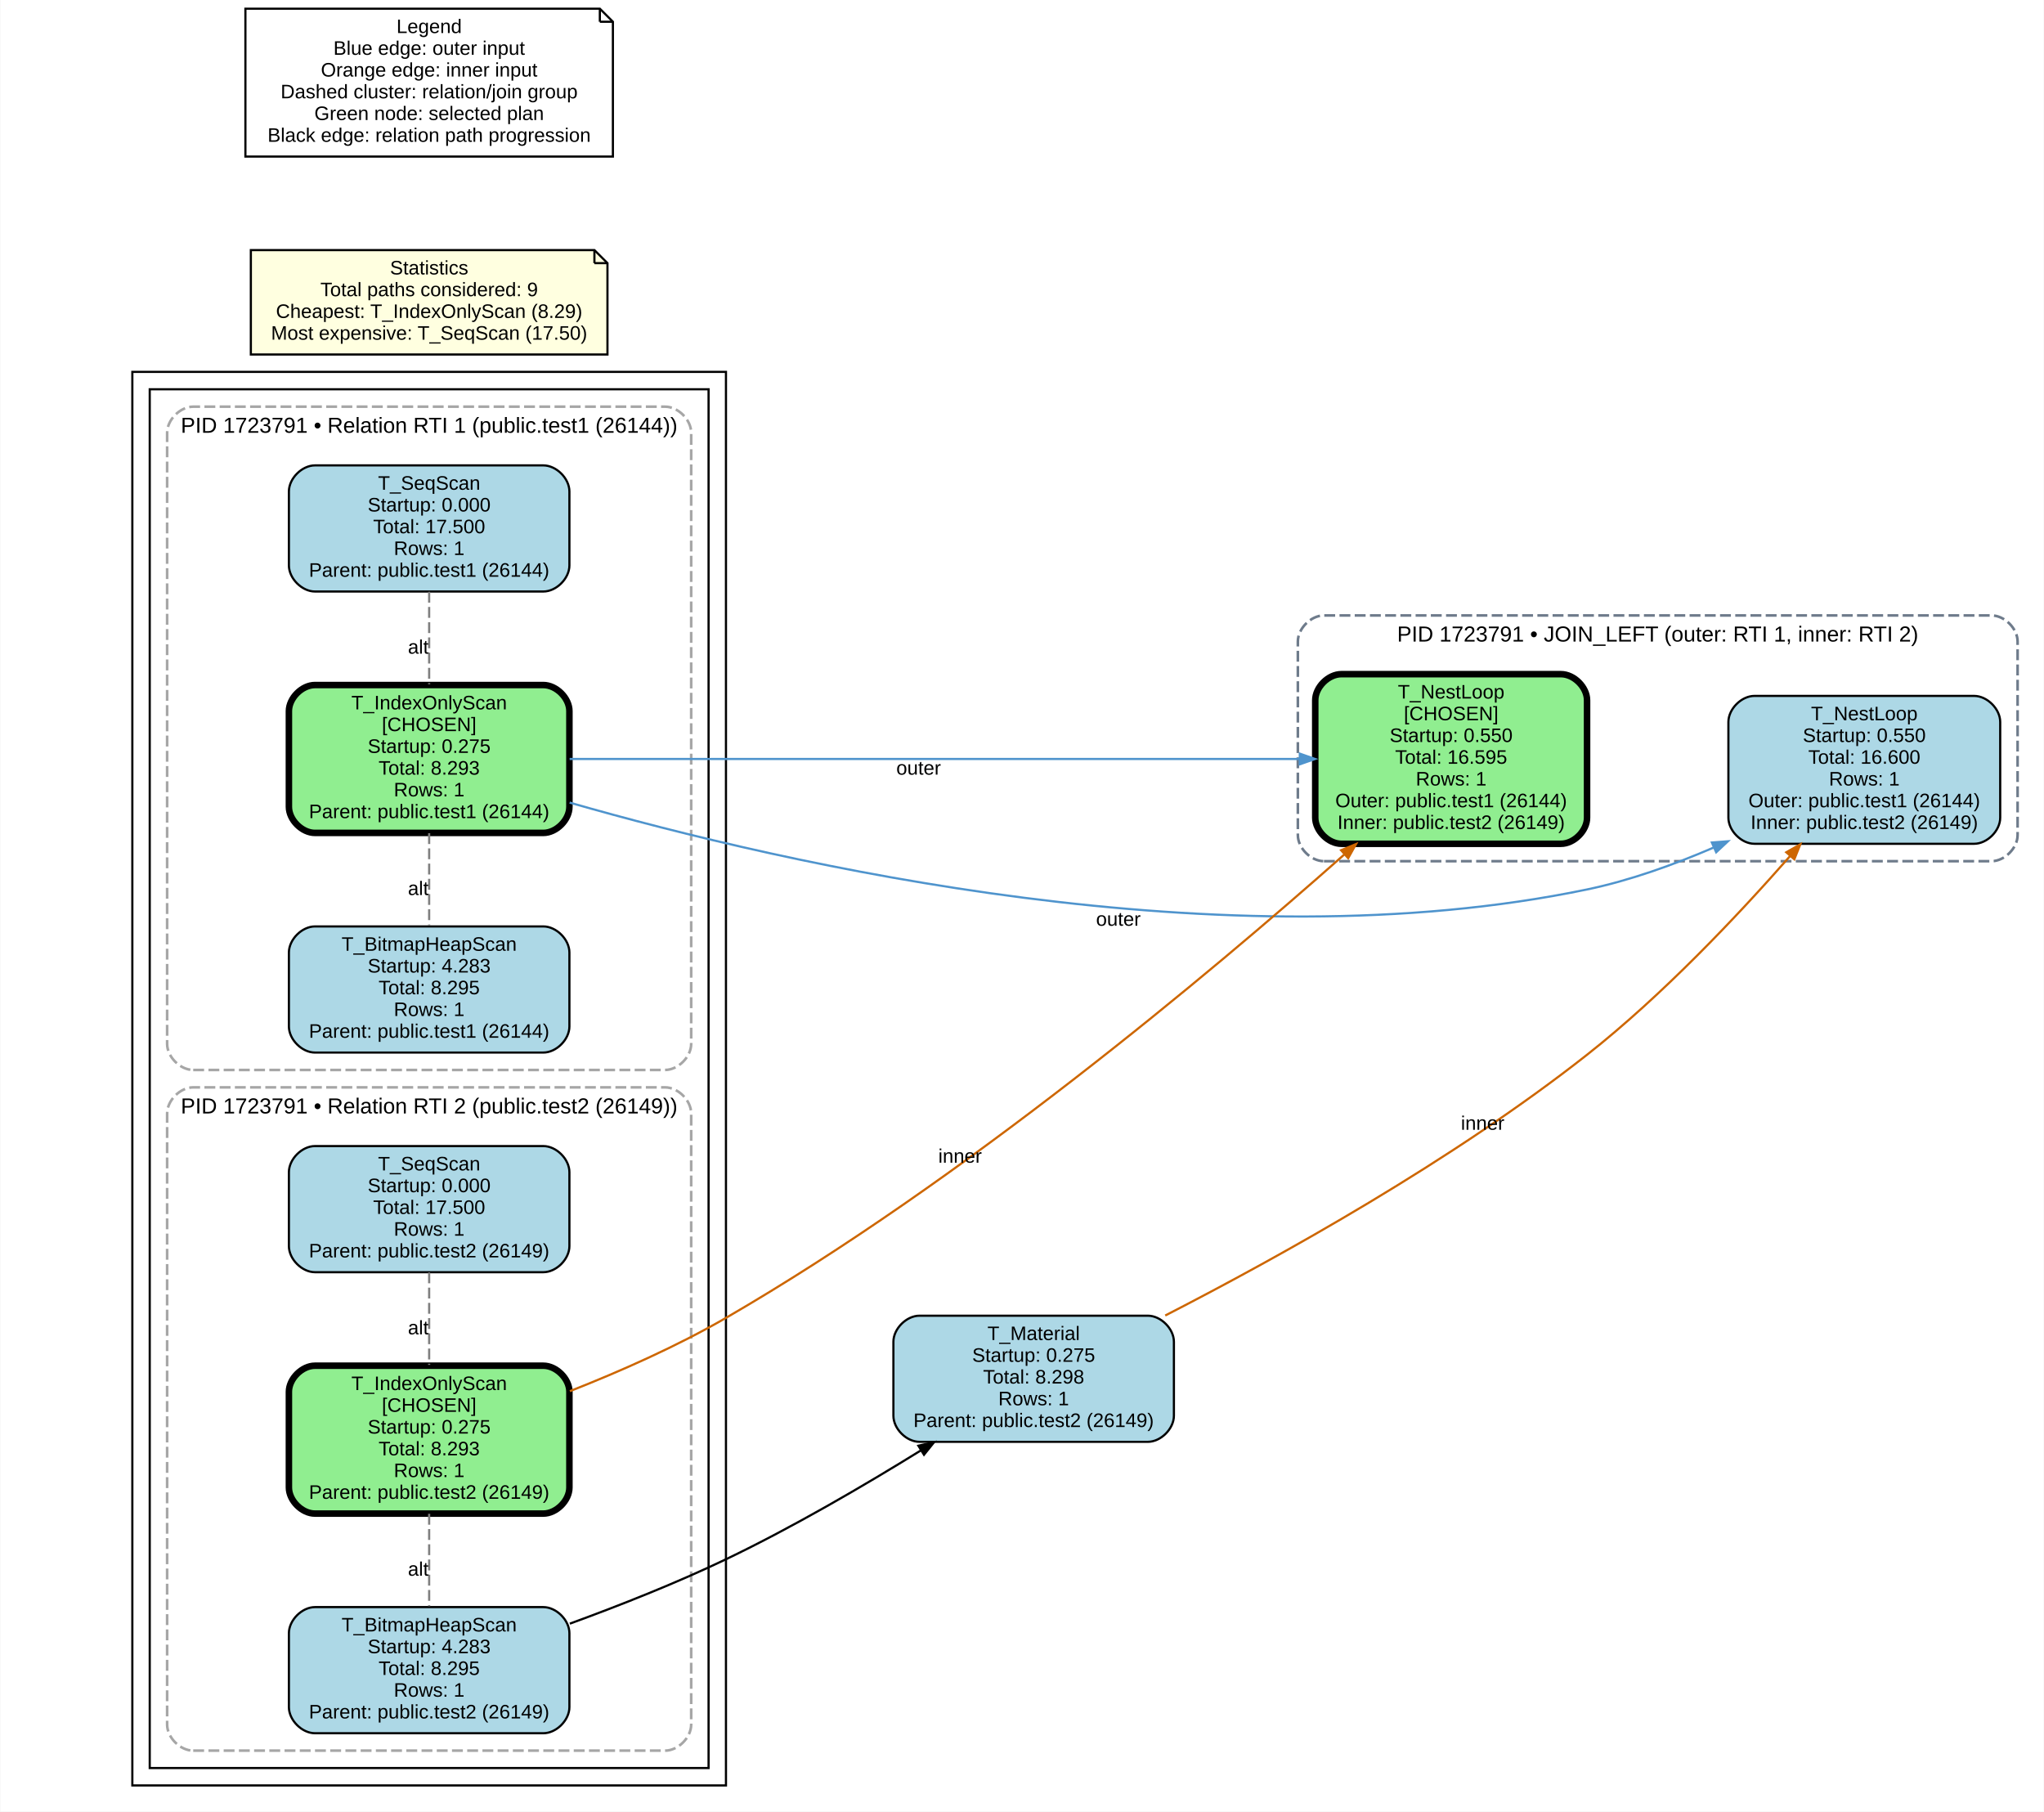
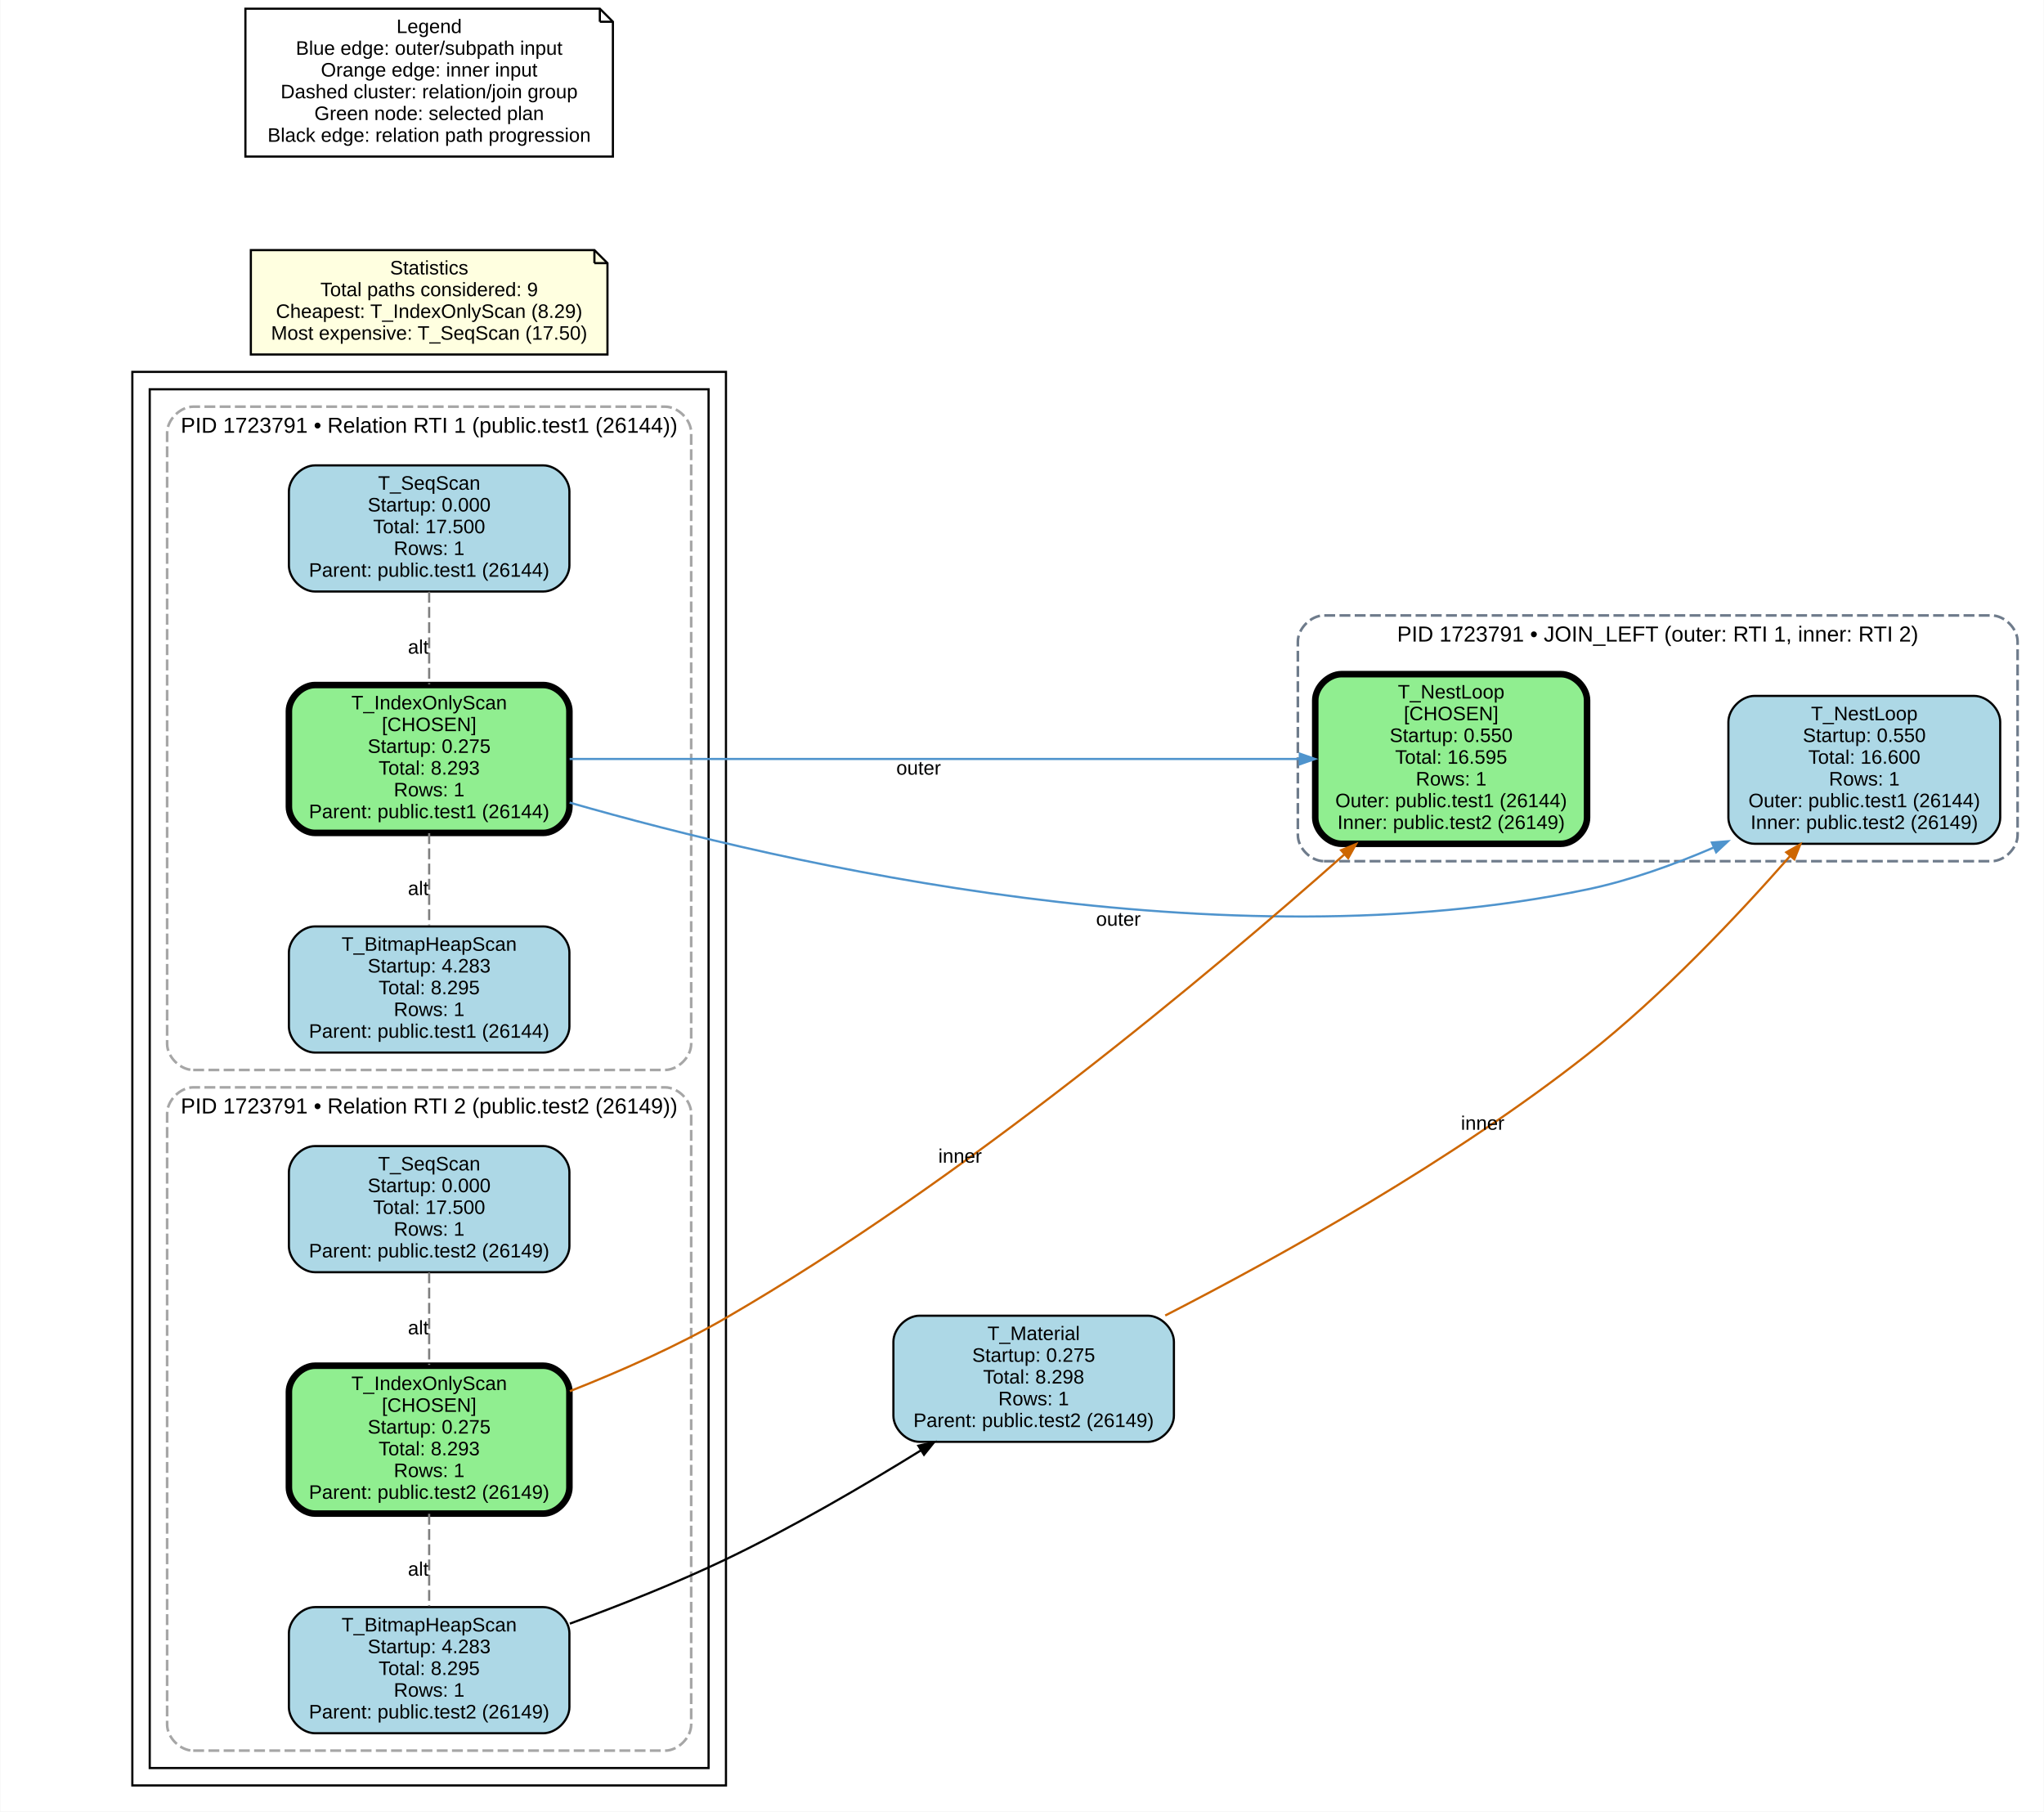
<svg xmlns="http://www.w3.org/2000/svg" width="940pt" height="833pt" viewBox="0.00 0.00 939.72 833.00">
  <g id="graph0" class="graph" transform="scale(1 1) rotate(0) translate(4 829)">
    <polygon fill="white" stroke="transparent" points="-4,4 -4,-829 935.72,-829 935.72,4 -4,4" />
    <g id="clust1" class="cluster">
      <polygon fill="none" stroke="black" points="56.72,-8 56.72,-658 329.72,-658 329.72,-8 56.72,-8" />
    </g>
    <g id="clust2" class="cluster">
      <polygon fill="none" stroke="black" points="64.72,-16 64.72,-650 321.72,-650 321.72,-16 64.72,-16" />
    </g>
    <g id="clust3" class="cluster">
      <path fill="none" stroke="#a6a6a6" stroke-width="1.2" stroke-dasharray="5,2" d="M84.72,-337C84.72,-337 301.72,-337 301.72,-337 307.72,-337 313.72,-343 313.72,-349 313.72,-349 313.72,-630 313.72,-630 313.72,-636 307.72,-642 301.72,-642 301.72,-642 84.72,-642 84.72,-642 78.72,-642 72.72,-636 72.72,-630 72.72,-630 72.72,-349 72.72,-349 72.72,-343 78.72,-337 84.72,-337" />
      <text text-anchor="middle" x="193.22" y="-630" font-family="Arial" font-size="10.00">PID 1723791 • Relation RTI 1 (public.test1 (26144))</text>
    </g>
    <g id="clust4" class="cluster">
      <path fill="none" stroke="#a6a6a6" stroke-width="1.2" stroke-dasharray="5,2" d="M84.72,-24C84.72,-24 301.72,-24 301.72,-24 307.72,-24 313.72,-30 313.72,-36 313.72,-36 313.72,-317 313.72,-317 313.72,-323 307.72,-329 301.72,-329 301.72,-329 84.72,-329 84.72,-329 78.72,-329 72.72,-323 72.72,-317 72.72,-317 72.72,-36 72.72,-36 72.72,-30 78.72,-24 84.72,-24" />
      <text text-anchor="middle" x="193.22" y="-317" font-family="Arial" font-size="10.00">PID 1723791 • Relation RTI 2 (public.test2 (26149))</text>
    </g>
    <g id="clust5" class="cluster">
      <path fill="none" stroke="#6e7b8b" stroke-width="1.2" stroke-dasharray="5,2" d="M604.72,-433C604.72,-433 911.72,-433 911.72,-433 917.72,-433 923.72,-439 923.72,-445 923.72,-445 923.72,-534 923.72,-534 923.72,-540 917.72,-546 911.72,-546 911.72,-546 604.72,-546 604.72,-546 598.72,-546 592.72,-540 592.72,-534 592.72,-534 592.72,-445 592.72,-445 592.72,-439 598.72,-433 604.72,-433" />
      <text text-anchor="middle" x="758.22" y="-534" font-family="Arial" font-size="10.00">PID 1723791 • JOIN_LEFT (outer: RTI 1, inner: RTI 2)</text>
    </g>
    <g id="node1" class="node">
      <path fill="lightblue" stroke="black" d="M245.72,-615C245.72,-615 140.72,-615 140.72,-615 134.72,-615 128.72,-609 128.72,-603 128.72,-603 128.72,-569 128.72,-569 128.72,-563 134.72,-557 140.72,-557 140.72,-557 245.72,-557 245.72,-557 251.72,-557 257.72,-563 257.72,-569 257.72,-569 257.72,-603 257.72,-603 257.72,-609 251.72,-615 245.72,-615" />
      <text text-anchor="middle" x="193.22" y="-603.8" font-family="Arial" font-size="9.00">T_SeqScan</text>
      <text text-anchor="middle" x="193.22" y="-593.8" font-family="Arial" font-size="9.00">Startup: 0.000</text>
      <text text-anchor="middle" x="193.22" y="-583.8" font-family="Arial" font-size="9.00">Total: 17.500</text>
      <text text-anchor="middle" x="193.22" y="-573.8" font-family="Arial" font-size="9.00">Rows: 1</text>
      <text text-anchor="middle" x="193.22" y="-563.8" font-family="Arial" font-size="9.00">Parent: public.test1 (26144)</text>
    </g>
    <g id="node2" class="node">
      <path fill="lightgreen" stroke="black" stroke-width="3" d="M245.72,-514C245.72,-514 140.72,-514 140.72,-514 134.72,-514 128.72,-508 128.72,-502 128.72,-502 128.72,-458 128.72,-458 128.72,-452 134.72,-446 140.72,-446 140.72,-446 245.72,-446 245.72,-446 251.72,-446 257.72,-452 257.72,-458 257.72,-458 257.72,-502 257.72,-502 257.72,-508 251.72,-514 245.72,-514" />
      <text text-anchor="middle" x="193.22" y="-502.8" font-family="Arial" font-size="9.00">T_IndexOnlyScan</text>
      <text text-anchor="middle" x="193.22" y="-492.8" font-family="Arial" font-size="9.00">[CHOSEN]</text>
      <text text-anchor="middle" x="193.22" y="-482.8" font-family="Arial" font-size="9.00">Startup: 0.275</text>
      <text text-anchor="middle" x="193.22" y="-472.8" font-family="Arial" font-size="9.00">Total: 8.293</text>
      <text text-anchor="middle" x="193.22" y="-462.8" font-family="Arial" font-size="9.00">Rows: 1</text>
      <text text-anchor="middle" x="193.22" y="-452.8" font-family="Arial" font-size="9.00">Parent: public.test1 (26144)</text>
    </g>
    <g id="edge1" class="edge">
      <path fill="none" stroke="#7f7f7f" stroke-dasharray="5,2" d="M193.22,-556.9C193.22,-542.72 193.22,-528.54 193.22,-514.37" />
      <text text-anchor="middle" x="188.22" y="-528.43" font-family="Arial" font-size="9.00">alt</text>
    </g>
    <g id="node4" class="node">
      <path fill="lightblue" stroke="black" d="M245.72,-302C245.72,-302 140.72,-302 140.72,-302 134.72,-302 128.72,-296 128.72,-290 128.72,-290 128.72,-256 128.72,-256 128.72,-250 134.72,-244 140.72,-244 140.72,-244 245.72,-244 245.72,-244 251.72,-244 257.72,-250 257.72,-256 257.72,-256 257.72,-290 257.72,-290 257.72,-296 251.72,-302 245.72,-302" />
      <text text-anchor="middle" x="193.22" y="-290.8" font-family="Arial" font-size="9.00">T_SeqScan</text>
      <text text-anchor="middle" x="193.22" y="-280.8" font-family="Arial" font-size="9.00">Startup: 0.000</text>
      <text text-anchor="middle" x="193.22" y="-270.8" font-family="Arial" font-size="9.00">Total: 17.500</text>
      <text text-anchor="middle" x="193.22" y="-260.8" font-family="Arial" font-size="9.00">Rows: 1</text>
      <text text-anchor="middle" x="193.22" y="-250.8" font-family="Arial" font-size="9.00">Parent: public.test2 (26149)</text>
    </g>
    <g id="node3" class="node">
      <path fill="lightblue" stroke="black" d="M245.72,-403C245.72,-403 140.72,-403 140.72,-403 134.72,-403 128.72,-397 128.72,-391 128.72,-391 128.72,-357 128.72,-357 128.72,-351 134.72,-345 140.72,-345 140.72,-345 245.72,-345 245.72,-345 251.72,-345 257.72,-351 257.72,-357 257.72,-357 257.72,-391 257.72,-391 257.72,-397 251.72,-403 245.72,-403" />
      <text text-anchor="middle" x="193.22" y="-391.8" font-family="Arial" font-size="9.00">T_BitmapHeapScan</text>
      <text text-anchor="middle" x="193.22" y="-381.8" font-family="Arial" font-size="9.00">Startup: 4.283</text>
      <text text-anchor="middle" x="193.22" y="-371.8" font-family="Arial" font-size="9.00">Total: 8.295</text>
      <text text-anchor="middle" x="193.22" y="-361.8" font-family="Arial" font-size="9.00">Rows: 1</text>
      <text text-anchor="middle" x="193.22" y="-351.8" font-family="Arial" font-size="9.00">Parent: public.test1 (26144)</text>
    </g>
    <g id="edge2" class="edge">
      <path fill="none" stroke="#7f7f7f" stroke-dasharray="5,2" d="M193.22,-445.89C193.22,-431.73 193.22,-417.56 193.22,-403.4" />
      <text text-anchor="middle" x="188.22" y="-417.44" font-family="Arial" font-size="9.00">alt</text>
    </g>
    <g id="node5" class="node">
      <path fill="lightgreen" stroke="black" stroke-width="3" d="M245.72,-201C245.72,-201 140.72,-201 140.72,-201 134.72,-201 128.72,-195 128.72,-189 128.72,-189 128.72,-145 128.72,-145 128.72,-139 134.72,-133 140.72,-133 140.72,-133 245.72,-133 245.72,-133 251.72,-133 257.72,-139 257.72,-145 257.72,-145 257.72,-189 257.72,-189 257.72,-195 251.72,-201 245.72,-201" />
      <text text-anchor="middle" x="193.22" y="-189.8" font-family="Arial" font-size="9.00">T_IndexOnlyScan</text>
      <text text-anchor="middle" x="193.22" y="-179.8" font-family="Arial" font-size="9.00">[CHOSEN]</text>
      <text text-anchor="middle" x="193.22" y="-169.8" font-family="Arial" font-size="9.00">Startup: 0.275</text>
      <text text-anchor="middle" x="193.22" y="-159.8" font-family="Arial" font-size="9.00">Total: 8.293</text>
      <text text-anchor="middle" x="193.22" y="-149.8" font-family="Arial" font-size="9.00">Rows: 1</text>
      <text text-anchor="middle" x="193.22" y="-139.8" font-family="Arial" font-size="9.00">Parent: public.test2 (26149)</text>
    </g>
    <g id="node7" class="node">
      <path fill="lightgreen" stroke="black" stroke-width="3" d="M713.72,-519C713.72,-519 612.72,-519 612.72,-519 606.72,-519 600.72,-513 600.72,-507 600.72,-507 600.72,-453 600.72,-453 600.72,-447 606.72,-441 612.72,-441 612.72,-441 713.72,-441 713.72,-441 719.72,-441 725.72,-447 725.72,-453 725.72,-453 725.72,-507 725.72,-507 725.72,-513 719.72,-519 713.72,-519" />
      <text text-anchor="middle" x="663.22" y="-507.8" font-family="Arial" font-size="9.00">T_NestLoop</text>
      <text text-anchor="middle" x="663.22" y="-497.8" font-family="Arial" font-size="9.00">[CHOSEN]</text>
      <text text-anchor="middle" x="663.22" y="-487.8" font-family="Arial" font-size="9.00">Startup: 0.550</text>
      <text text-anchor="middle" x="663.22" y="-477.8" font-family="Arial" font-size="9.00">Total: 16.595</text>
      <text text-anchor="middle" x="663.22" y="-467.8" font-family="Arial" font-size="9.00">Rows: 1</text>
      <text text-anchor="middle" x="663.22" y="-457.8" font-family="Arial" font-size="9.00">Outer: public.test1 (26144)</text>
      <text text-anchor="middle" x="663.22" y="-447.8" font-family="Arial" font-size="9.00">Inner: public.test2 (26149)</text>
    </g>
    <g id="edge6" class="edge">
      <path fill="none" stroke="#4f94cd" d="M257.82,-480C345.55,-480 503.04,-480 593.43,-480" />
      <polygon fill="#4f94cd" stroke="#4f94cd" points="593.62,-482.45 600.62,-480 593.62,-477.55 593.62,-482.45" />
      <text text-anchor="middle" x="418.32" y="-472.8" font-family="Arial" font-size="9.00">outer</text>
    </g>
    <g id="node8" class="node">
      <path fill="lightblue" stroke="black" d="M903.72,-509C903.72,-509 802.72,-509 802.72,-509 796.72,-509 790.72,-503 790.72,-497 790.72,-497 790.72,-453 790.72,-453 790.72,-447 796.72,-441 802.72,-441 802.72,-441 903.72,-441 903.72,-441 909.72,-441 915.72,-447 915.72,-453 915.72,-453 915.72,-497 915.72,-497 915.72,-503 909.72,-509 903.72,-509" />
      <text text-anchor="middle" x="853.22" y="-497.8" font-family="Arial" font-size="9.00">T_NestLoop</text>
      <text text-anchor="middle" x="853.22" y="-487.8" font-family="Arial" font-size="9.00">Startup: 0.550</text>
      <text text-anchor="middle" x="853.22" y="-477.8" font-family="Arial" font-size="9.00">Total: 16.600</text>
      <text text-anchor="middle" x="853.22" y="-467.8" font-family="Arial" font-size="9.00">Rows: 1</text>
      <text text-anchor="middle" x="853.22" y="-457.8" font-family="Arial" font-size="9.00">Outer: public.test1 (26144)</text>
      <text text-anchor="middle" x="853.22" y="-447.8" font-family="Arial" font-size="9.00">Inner: public.test2 (26149)</text>
    </g>
    <g id="edge8" class="edge">
      <path fill="none" stroke="#4f94cd" d="M257.82,-459.94C358.14,-431.17 558.89,-385.3 725.72,-420 745.25,-424.06 765.45,-431.3 783.83,-439.22" />
      <polygon fill="#4f94cd" stroke="#4f94cd" points="783.12,-441.58 790.52,-442.16 785.1,-437.1 783.12,-441.58" />
      <text text-anchor="middle" x="510.18" y="-403.32" font-family="Arial" font-size="9.00">outer</text>
    </g>
    <g id="node6" class="node">
      <path fill="lightblue" stroke="black" d="M245.72,-90C245.72,-90 140.72,-90 140.72,-90 134.72,-90 128.72,-84 128.72,-78 128.72,-78 128.72,-44 128.72,-44 128.72,-38 134.72,-32 140.72,-32 140.72,-32 245.72,-32 245.72,-32 251.72,-32 257.72,-38 257.72,-44 257.72,-44 257.72,-78 257.72,-78 257.72,-84 251.72,-90 245.72,-90" />
      <text text-anchor="middle" x="193.22" y="-78.8" font-family="Arial" font-size="9.00">T_BitmapHeapScan</text>
      <text text-anchor="middle" x="193.22" y="-68.8" font-family="Arial" font-size="9.00">Startup: 4.283</text>
      <text text-anchor="middle" x="193.22" y="-58.8" font-family="Arial" font-size="9.00">Total: 8.295</text>
      <text text-anchor="middle" x="193.22" y="-48.8" font-family="Arial" font-size="9.00">Rows: 1</text>
      <text text-anchor="middle" x="193.22" y="-38.8" font-family="Arial" font-size="9.00">Parent: public.test2 (26149)</text>
    </g>
    <g id="edge3" class="edge">
      <path fill="none" stroke="#7f7f7f" stroke-dasharray="5,2" d="M193.22,-243.9C193.22,-229.72 193.22,-215.54 193.22,-201.37" />
      <text text-anchor="middle" x="188.22" y="-215.43" font-family="Arial" font-size="9.00">alt</text>
    </g>
    <g id="edge4" class="edge">
      <path fill="none" stroke="#7f7f7f" stroke-dasharray="5,2" d="M193.22,-132.89C193.22,-118.73 193.22,-104.56 193.22,-90.4" />
      <text text-anchor="middle" x="188.22" y="-104.44" font-family="Arial" font-size="9.00">alt</text>
    </g>
    <g id="edge7" class="edge">
      <path fill="none" stroke="#cd6600" d="M257.94,-189.29C281.18,-198.45 307.25,-209.99 329.72,-223 438.65,-286.09 551.79,-380.88 613.98,-435.98" />
      <polygon fill="#cd6600" stroke="#cd6600" points="612.61,-438.04 619.47,-440.86 615.86,-434.38 612.61,-438.04" />
      <text text-anchor="middle" x="437.38" y="-294.36" font-family="Arial" font-size="9.00">inner</text>
    </g>
    <g id="node9" class="node">
      <path fill="lightblue" stroke="black" d="M523.72,-224C523.72,-224 418.72,-224 418.72,-224 412.72,-224 406.72,-218 406.72,-212 406.72,-212 406.72,-178 406.72,-178 406.72,-172 412.72,-166 418.72,-166 418.72,-166 523.72,-166 523.72,-166 529.72,-166 535.72,-172 535.72,-178 535.72,-178 535.72,-212 535.72,-212 535.72,-218 529.72,-224 523.72,-224" />
      <text text-anchor="middle" x="471.22" y="-212.8" font-family="Arial" font-size="9.00">T_Material</text>
      <text text-anchor="middle" x="471.22" y="-202.8" font-family="Arial" font-size="9.00">Startup: 0.275</text>
      <text text-anchor="middle" x="471.22" y="-192.8" font-family="Arial" font-size="9.00">Total: 8.298</text>
      <text text-anchor="middle" x="471.22" y="-182.8" font-family="Arial" font-size="9.00">Rows: 1</text>
      <text text-anchor="middle" x="471.22" y="-172.8" font-family="Arial" font-size="9.00">Parent: public.test2 (26149)</text>
    </g>
    <g id="edge5" class="edge">
      <path fill="none" stroke="black" d="M257.91,-82.39C280.91,-90.78 306.83,-101.03 329.72,-112 360.35,-126.68 393.11,-145.81 419.28,-162.01" />
      <polygon fill="black" stroke="black" points="418.2,-164.22 425.44,-165.84 420.79,-160.06 418.2,-164.22" />
    </g>
    <g id="edge9" class="edge">
      <path fill="none" stroke="#cd6600" d="M531.73,-224.08C585.03,-251.46 664.06,-295.44 725.72,-344 760.42,-371.33 794.91,-407.83 819.1,-435.37" />
      <polygon fill="#cd6600" stroke="#cd6600" points="817.34,-437.09 823.79,-440.75 821.04,-433.87 817.34,-437.09" />
      <text text-anchor="middle" x="677.71" y="-309.5" font-family="Arial" font-size="9.00">inner</text>
    </g>
    <g id="node10" class="node">
      <polygon fill="lightyellow" stroke="black" points="269.22,-714 111.22,-714 111.22,-666 275.22,-666 275.22,-708 269.22,-714" />
      <polyline fill="none" stroke="black" points="269.22,-714 269.22,-708 " />
      <polyline fill="none" stroke="black" points="275.22,-708 269.22,-708 " />
      <text text-anchor="middle" x="193.22" y="-702.8" font-family="Arial" font-size="9.00">Statistics</text>
      <text text-anchor="middle" x="193.22" y="-692.8" font-family="Arial" font-size="9.00">Total paths considered: 9</text>
      <text text-anchor="middle" x="193.22" y="-682.8" font-family="Arial" font-size="9.00">Cheapest: T_IndexOnlyScan (8.29)</text>
      <text text-anchor="middle" x="193.22" y="-672.8" font-family="Arial" font-size="9.00">Most expensive: T_SeqScan (17.50)</text>
    </g>
    <g id="node11" class="node">
      <polygon fill="white" stroke="black" points="271.72,-825 108.72,-825 108.72,-757 277.72,-757 277.72,-819 271.72,-825" />
      <polyline fill="none" stroke="black" points="271.72,-825 271.72,-819 " />
      <polyline fill="none" stroke="black" points="277.72,-819 271.72,-819 " />
      <text text-anchor="middle" x="193.22" y="-813.8" font-family="Arial" font-size="9.00">Legend</text>
-       <text text-anchor="middle" x="193.22" y="-803.8" font-family="Arial" font-size="9.00">Blue edge: outer input</text>
+       <text text-anchor="middle" x="193.22" y="-803.8" font-family="Arial" font-size="9.00">Blue edge: outer/subpath input</text>
      <text text-anchor="middle" x="193.22" y="-793.8" font-family="Arial" font-size="9.00">Orange edge: inner input</text>
      <text text-anchor="middle" x="193.22" y="-783.8" font-family="Arial" font-size="9.00">Dashed cluster: relation/join group</text>
      <text text-anchor="middle" x="193.22" y="-773.8" font-family="Arial" font-size="9.00">Green node: selected plan</text>
      <text text-anchor="middle" x="193.22" y="-763.8" font-family="Arial" font-size="9.00">Black edge: relation path progression</text>
    </g>
  </g>
</svg>
